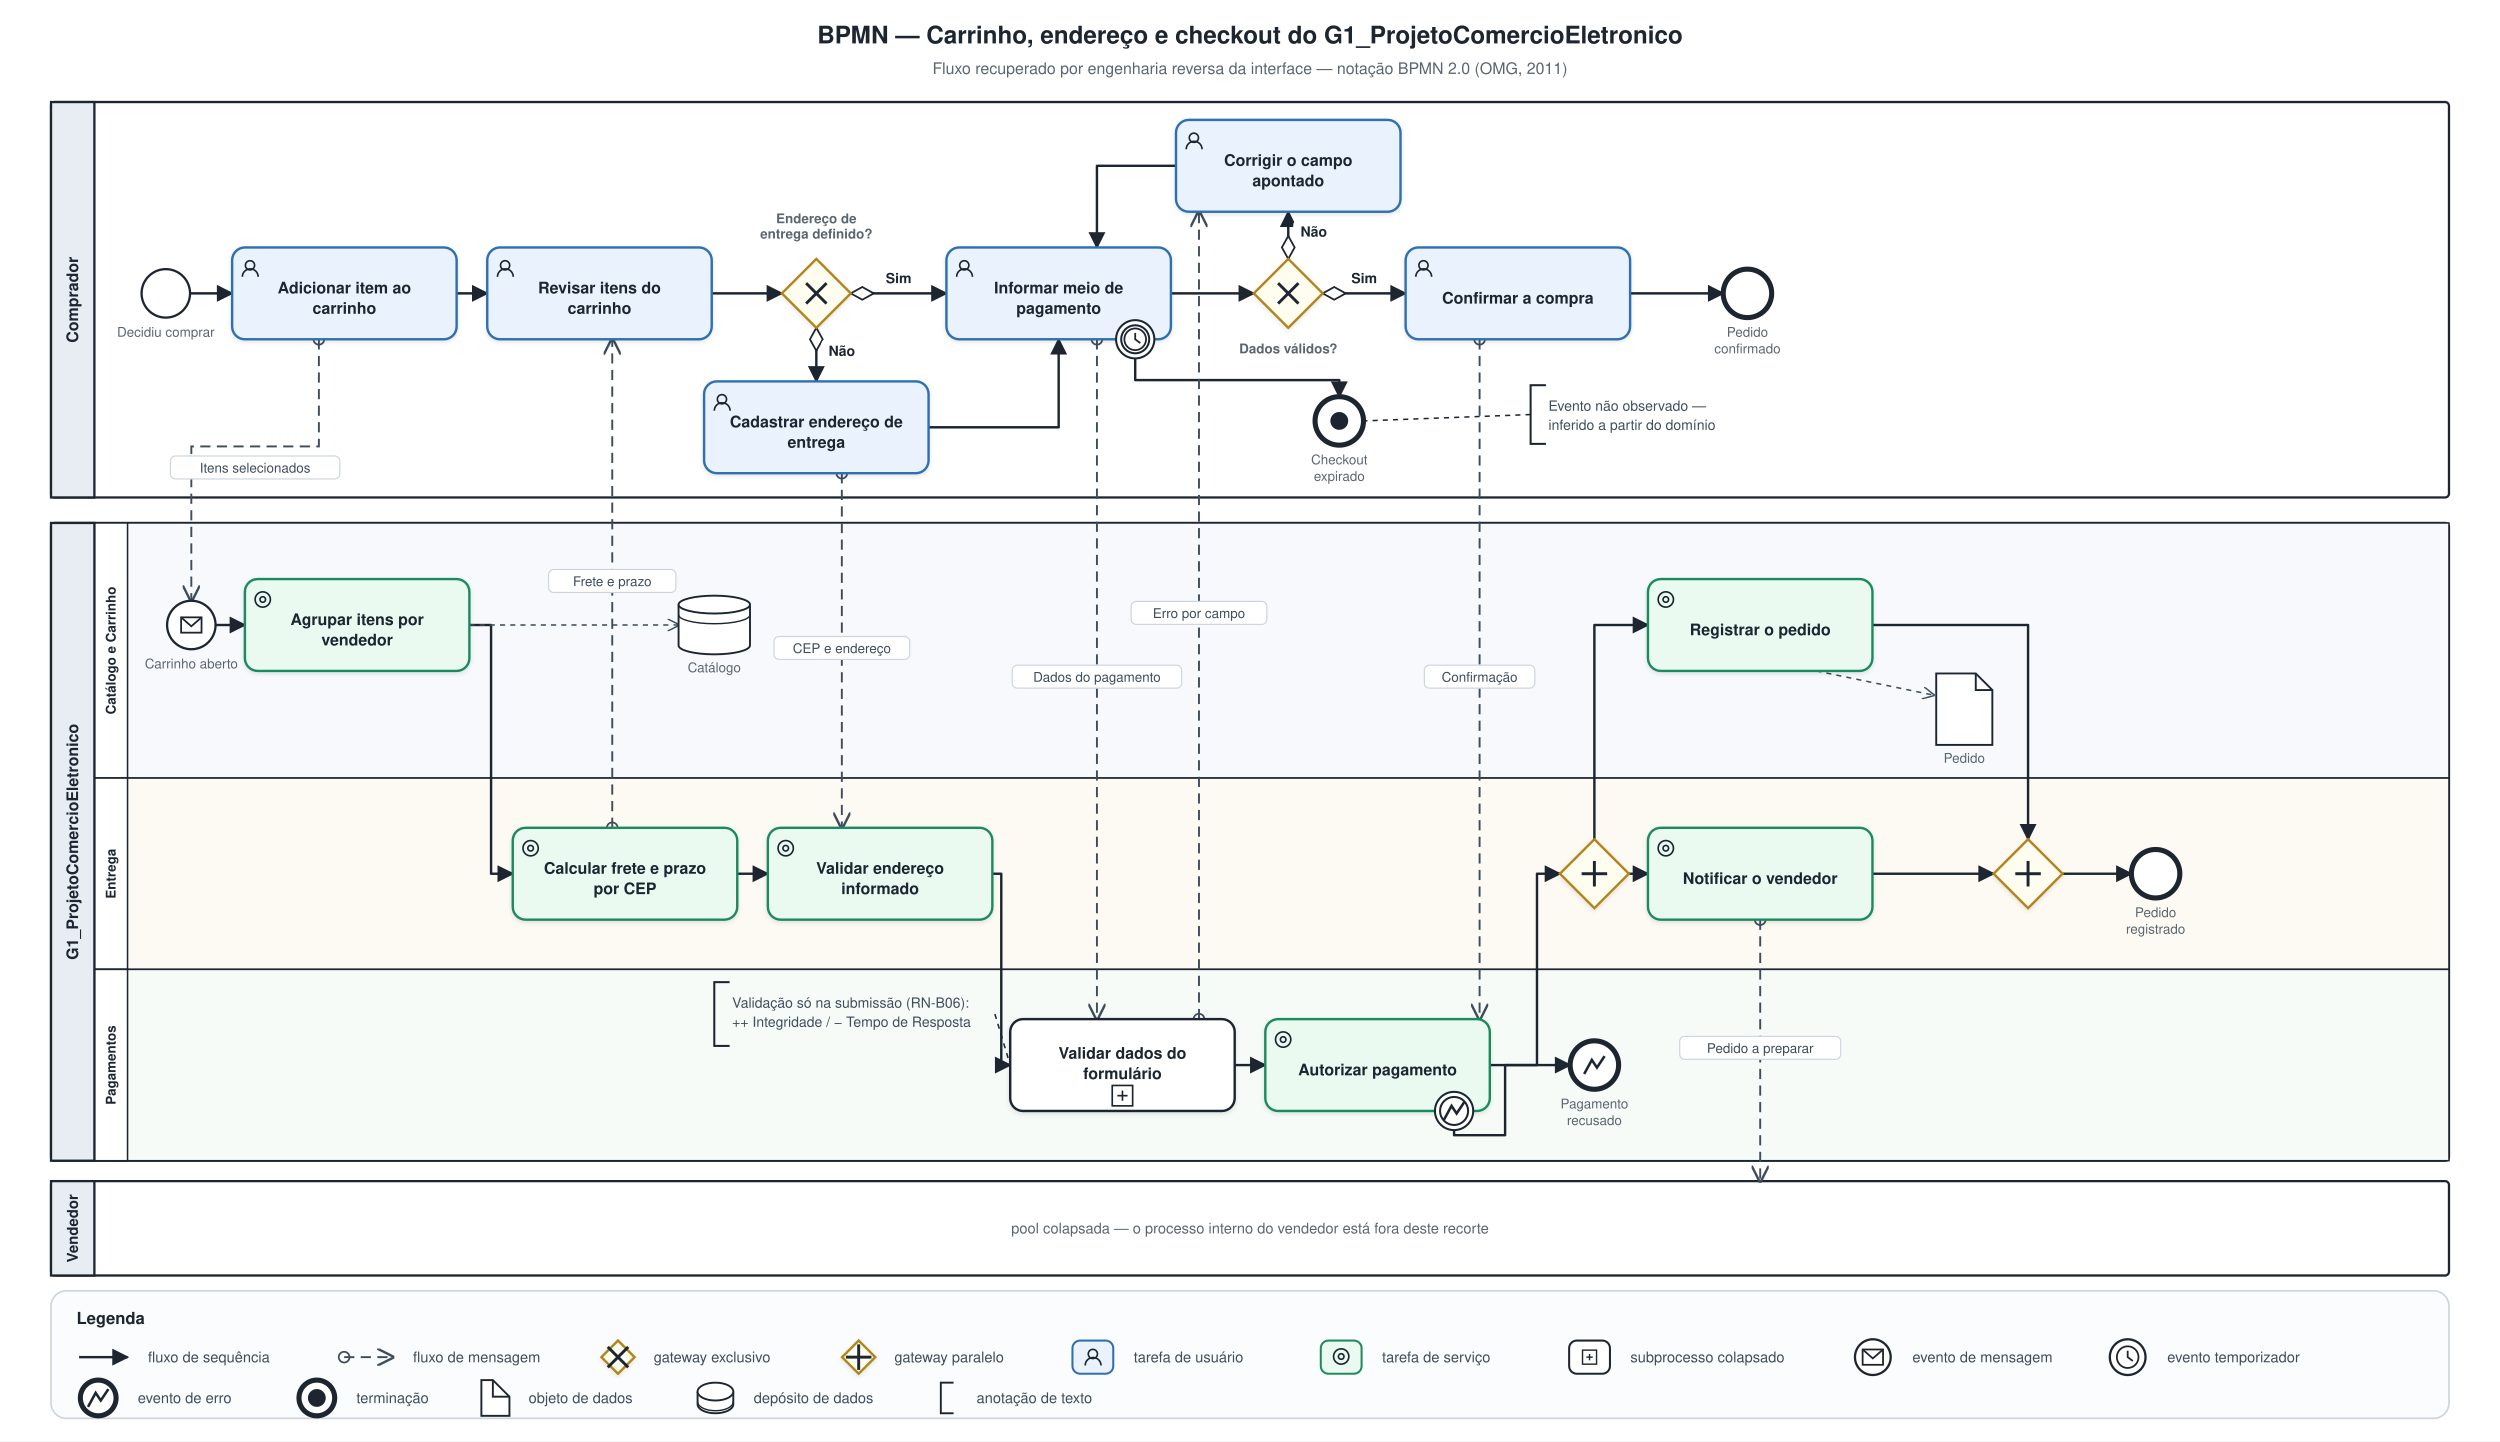
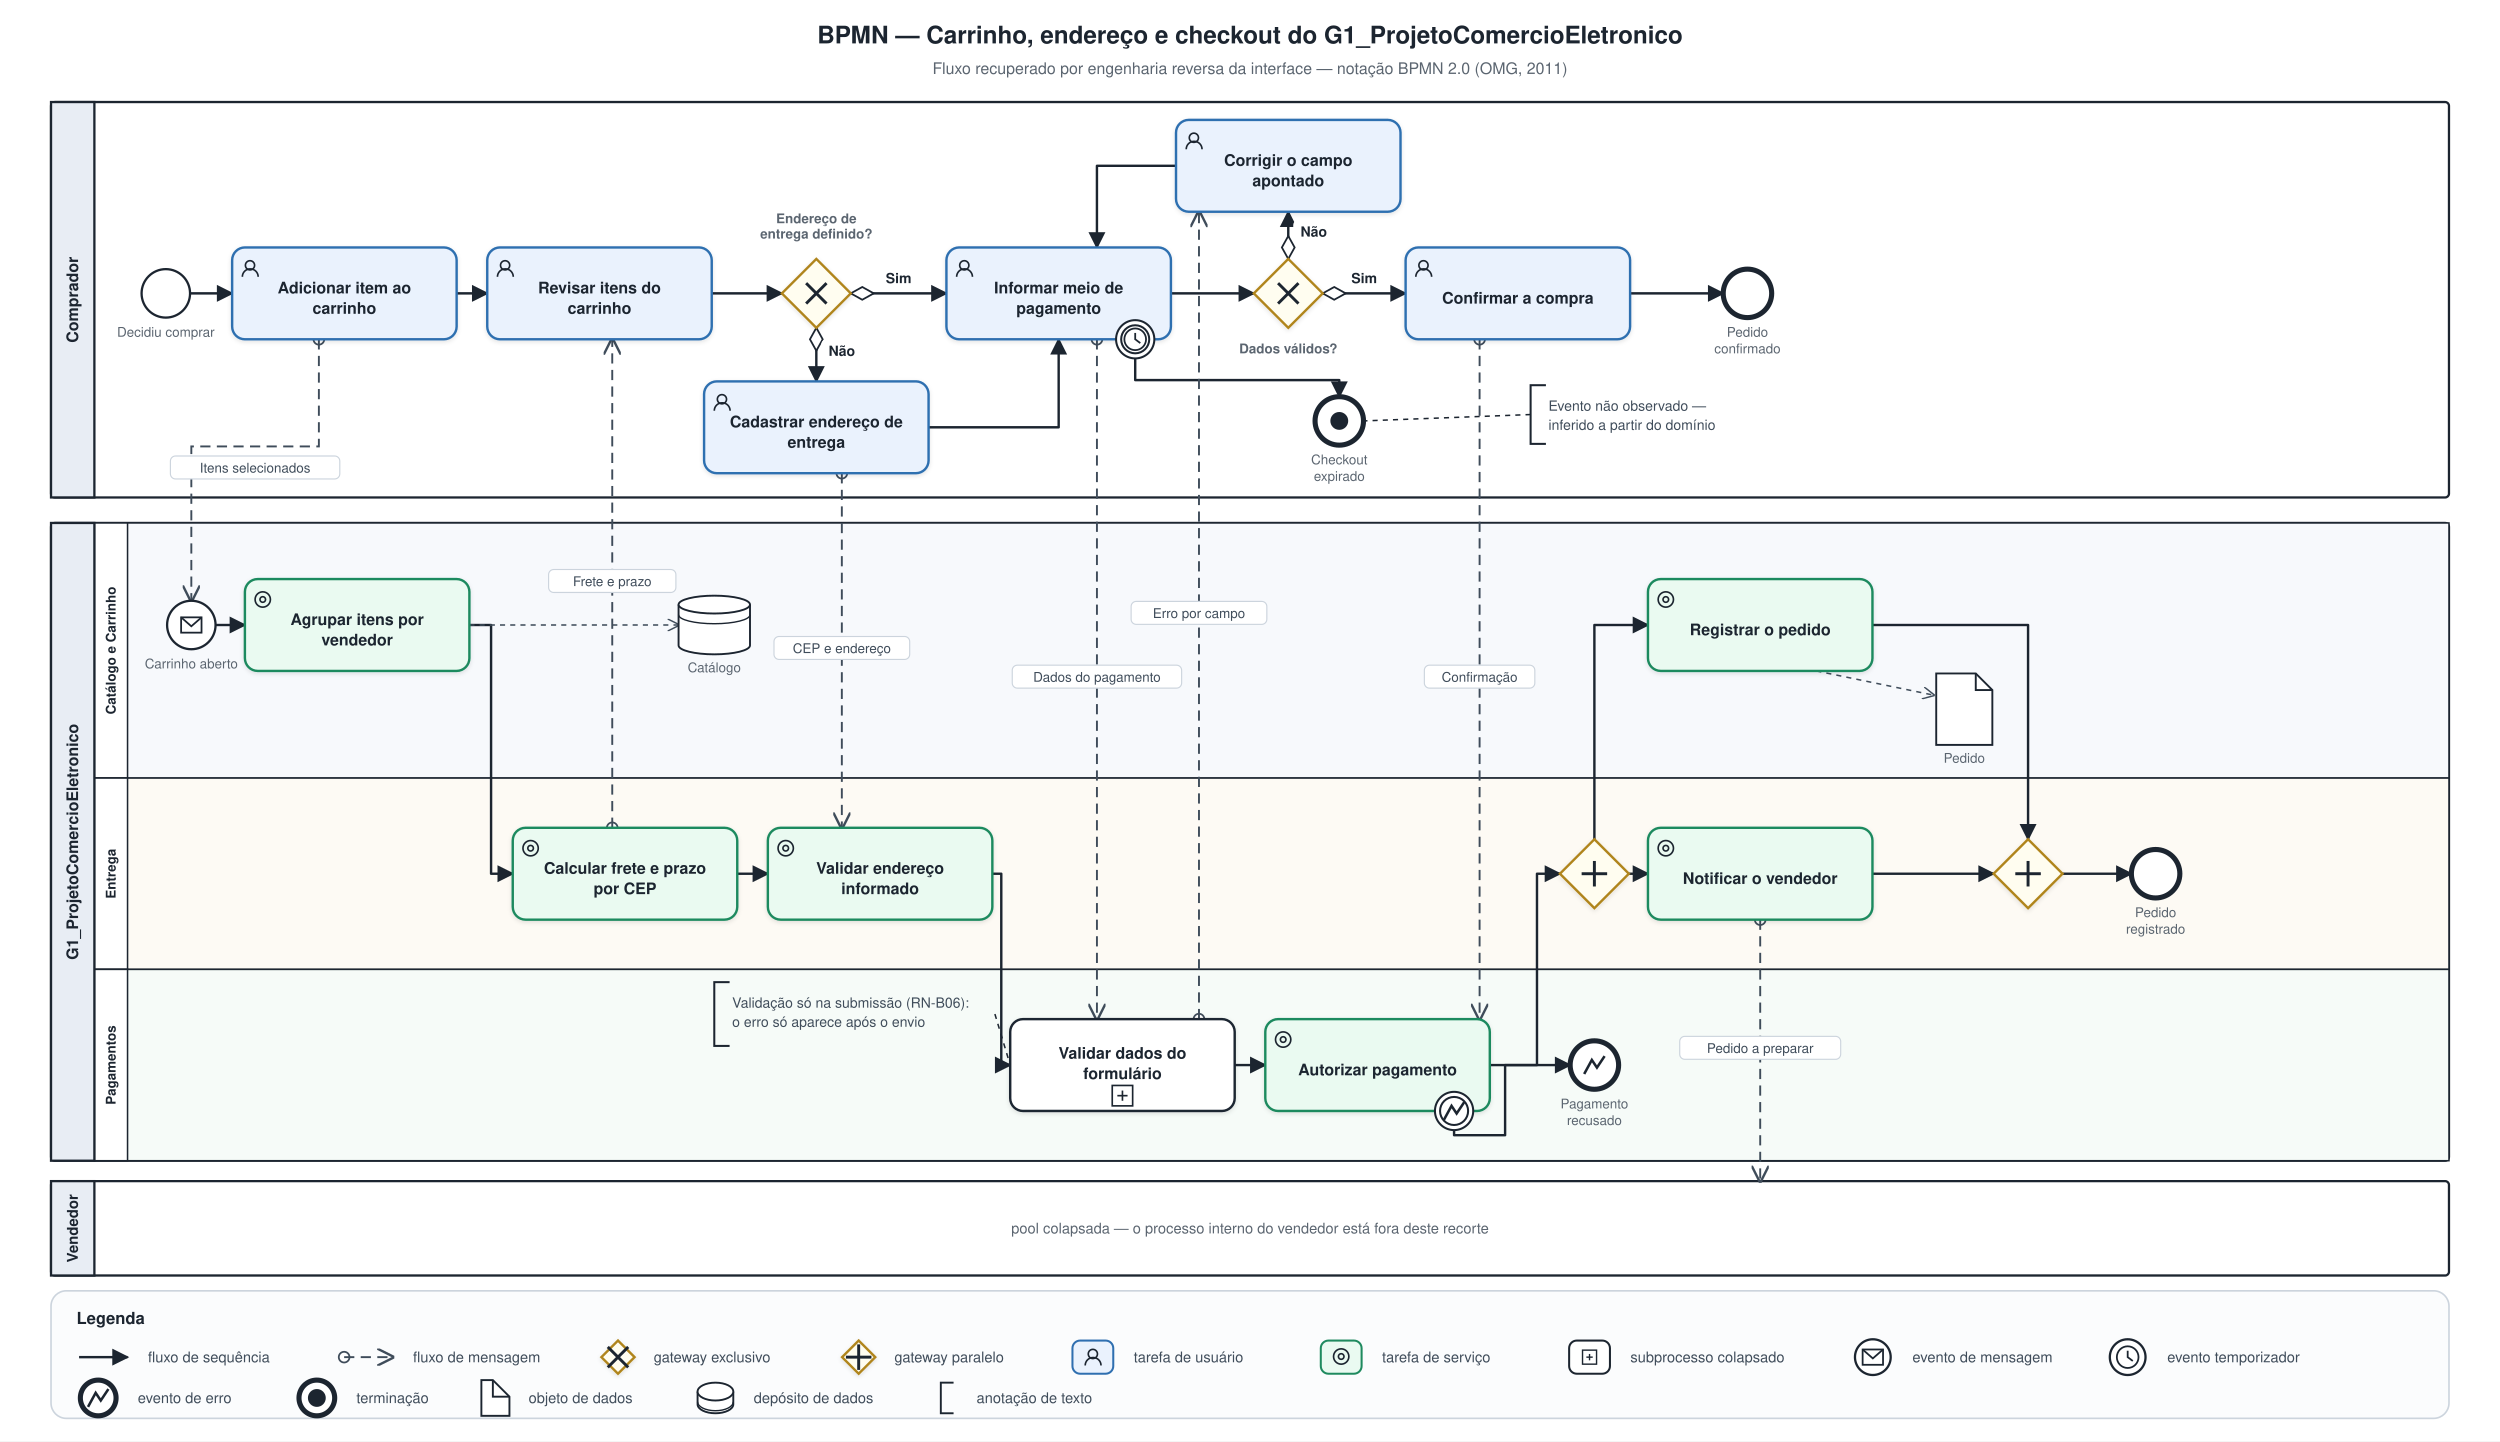
<svg xmlns="http://www.w3.org/2000/svg" viewBox="0 0 1960 1130" width="1960" height="1130" role="img" aria-label="BPMN — Carrinho, endereço e checkout do G1_ProjetoComercioEletronico">
  <defs>
    <marker id="seqA" viewBox="0 0 10 10" refX="9" refY="5" markerWidth="7" markerHeight="7" orient="auto-start-reverse">
      <path d="M 0 0 L 10 5 L 0 10 z" fill="#1c2530" />
    </marker>
    <marker id="msgA" viewBox="0 0 10 10" refX="9" refY="5" markerWidth="9" markerHeight="9" orient="auto-start-reverse">
      <path d="M 0 0 L 10 5 L 0 10" fill="none" stroke="#3f4c5a" stroke-width="1.4" />
    </marker>
    <marker id="assocA" viewBox="0 0 10 10" refX="9" refY="5" markerWidth="8" markerHeight="8" orient="auto-start-reverse">
      <path d="M 0 0 L 10 5 L 0 10" fill="none" stroke="#3f4c5a" stroke-width="1.2" />
    </marker>
    <filter id="soft" x="-15%" y="-30%" width="130%" height="160%">
      <feDropShadow dx="0" dy="1.3" stdDeviation="1.8" flood-color="#0d1b2a" flood-opacity="0.11" />
    </filter>
  </defs>
  <rect width="1960" height="1130" fill="#ffffff" />
  <text x="980.0" y="34.0" text-anchor="middle" font-family="Helvetica,Arial,sans-serif" font-size="19" font-weight="700" fill="#1c2530">BPMN — Carrinho, endereço e checkout do G1_ProjetoComercioEletronico</text>
  <text x="980.0" y="58.0" text-anchor="middle" font-family="Helvetica,Arial,sans-serif" font-size="12.5" font-weight="400" fill="#5b6570">Fluxo recuperado por engenharia reversa da interface — notação BPMN 2.0 (OMG, 2011)</text>
  <rect x="40" y="80" width="1880" height="310" fill="#ffffff" stroke="#1c2530" stroke-width="1.8" rx="3" />
  <rect x="40" y="80" width="34" height="310" fill="#e8edf4" stroke="#1c2530" stroke-width="1.8" />
  <text x="57.0" y="239.2" text-anchor="middle" font-family="Helvetica,Arial,sans-serif" font-size="12.5" font-weight="700" fill="#1c2530" transform="rotate(-90 57.0 235.0)">Comprador</text>
  <rect x="40" y="410" width="1880" height="500" fill="#ffffff" stroke="#1c2530" stroke-width="1.8" rx="3" />
  <rect x="74" y="410" width="1846" height="200" fill="#f7f9fc" stroke="#1c2530" stroke-width="1.2" />
  <rect x="74" y="410" width="26" height="200" fill="#ffffff" stroke="#1c2530" stroke-width="1.2" />
  <text x="87.0" y="513.6" text-anchor="middle" font-family="Helvetica,Arial,sans-serif" font-size="10.5" font-weight="600" fill="#1c2530" transform="rotate(-90 87.0 510.0)">Catálogo e Carrinho</text>
  <rect x="74" y="610" width="1846" height="150" fill="#fdfaf4" stroke="#1c2530" stroke-width="1.2" />
  <rect x="74" y="610" width="26" height="150" fill="#ffffff" stroke="#1c2530" stroke-width="1.2" />
  <text x="87.0" y="688.6" text-anchor="middle" font-family="Helvetica,Arial,sans-serif" font-size="10.5" font-weight="600" fill="#1c2530" transform="rotate(-90 87.0 685.0)">Entrega</text>
  <rect x="74" y="760" width="1846" height="150" fill="#f6fbf8" stroke="#1c2530" stroke-width="1.2" />
  <rect x="74" y="760" width="26" height="150" fill="#ffffff" stroke="#1c2530" stroke-width="1.2" />
  <text x="87.0" y="838.6" text-anchor="middle" font-family="Helvetica,Arial,sans-serif" font-size="10.5" font-weight="600" fill="#1c2530" transform="rotate(-90 87.0 835.0)">Pagamentos</text>
  <rect x="40" y="410" width="34" height="500" fill="#e8edf4" stroke="#1c2530" stroke-width="1.8" />
  <text x="57.0" y="664.2" text-anchor="middle" font-family="Helvetica,Arial,sans-serif" font-size="12.5" font-weight="700" fill="#1c2530" transform="rotate(-90 57.0 660.0)">G1_ProjetoComercioEletronico</text>
  <rect x="40" y="926" width="1880" height="74" fill="#ffffff" stroke="#1c2530" stroke-width="1.8" rx="3" />
  <rect x="40" y="926" width="34" height="74" fill="#e8edf4" stroke="#1c2530" stroke-width="1.8" />
  <text x="57.0" y="967.0" text-anchor="middle" font-family="Helvetica,Arial,sans-serif" font-size="11.7" font-weight="700" fill="#1c2530" transform="rotate(-90 57.0 963.0)">Vendedor</text>
  <text x="980.0" y="967.0" text-anchor="middle" font-family="Helvetica,Arial,sans-serif" font-size="11.5" font-weight="400" fill="#5b6570">pool colapsada — o processo interno do vendedor está fora deste recorte</text>
  <path d="M 149.0,230.0 L 182.0,230.0" fill="none" stroke="#1c2530" stroke-width="1.9" stroke-linejoin="round" marker-end="url(#seqA)" />
  <path d="M 358.0,230.0 L 382.0,230.0" fill="none" stroke="#1c2530" stroke-width="1.9" stroke-linejoin="round" marker-end="url(#seqA)" />
  <path d="M 558.0,230.0 L 613.0,230.0" fill="none" stroke="#1c2530" stroke-width="1.9" stroke-linejoin="round" marker-end="url(#seqA)" />
  <path d="M 640.0,257.0 L 640.0,299.0" fill="none" stroke="#1c2530" stroke-width="1.9" stroke-linejoin="round" marker-end="url(#seqA)" />
  <polygon points="640.0,257.0 645.0,266.0 640.0,275.0 635.0,266.0" fill="#ffffff" stroke="#1c2530" stroke-width="1.4" />
  <rect x="643.9" y="266.0" width="32.2" height="17" rx="4" fill="#ffffff" />
  <text x="660.0" y="279.0" text-anchor="middle" font-family="Helvetica,Arial,sans-serif" font-size="11" font-weight="700" fill="#1c2530">Não</text>
  <path d="M 728.0,335.0 L 830.0,335.0 L 830.0,266.0" fill="none" stroke="#1c2530" stroke-width="1.9" stroke-linejoin="round" marker-end="url(#seqA)" />
  <path d="M 667.0,230.0 L 742.0,230.0" fill="none" stroke="#1c2530" stroke-width="1.9" stroke-linejoin="round" marker-end="url(#seqA)" />
  <polygon points="667.0,230.0 676.0,225.0 685.0,230.0 676.0,235.0" fill="#ffffff" stroke="#1c2530" stroke-width="1.4" />
  <rect x="688.4" y="209.0" width="32.2" height="17" rx="4" fill="#ffffff" />
  <text x="704.5" y="222.0" text-anchor="middle" font-family="Helvetica,Arial,sans-serif" font-size="11" font-weight="700" fill="#1c2530">Sim</text>
  <path d="M 918.0,230.0 L 983.0,230.0" fill="none" stroke="#1c2530" stroke-width="1.9" stroke-linejoin="round" marker-end="url(#seqA)" />
  <path d="M 1010.0,203.0 L 1010.0,166.0" fill="none" stroke="#1c2530" stroke-width="1.9" stroke-linejoin="round" marker-end="url(#seqA)" />
  <polygon points="1010.0,203.0 1005.0,194.0 1010.0,185.0 1015.0,194.0" fill="#ffffff" stroke="#1c2530" stroke-width="1.4" />
  <rect x="1013.9" y="172.5" width="32.2" height="17" rx="4" fill="#ffffff" />
  <text x="1030.0" y="185.5" text-anchor="middle" font-family="Helvetica,Arial,sans-serif" font-size="11" font-weight="700" fill="#1c2530">Não</text>
  <path d="M 922.0,130.0 L 860.0,130.0 L 860.0,194.0" fill="none" stroke="#1c2530" stroke-width="1.9" stroke-linejoin="round" marker-end="url(#seqA)" />
  <path d="M 1037.0,230.0 L 1102.0,230.0" fill="none" stroke="#1c2530" stroke-width="1.9" stroke-linejoin="round" marker-end="url(#seqA)" />
  <polygon points="1037.0,230.0 1046.0,225.0 1055.0,230.0 1046.0,235.0" fill="#ffffff" stroke="#1c2530" stroke-width="1.4" />
  <rect x="1053.4" y="209.0" width="32.2" height="17" rx="4" fill="#ffffff" />
  <text x="1069.5" y="222.0" text-anchor="middle" font-family="Helvetica,Arial,sans-serif" font-size="11" font-weight="700" fill="#1c2530">Sim</text>
  <path d="M 1278.0,230.0 L 1351.0,230.0" fill="none" stroke="#1c2530" stroke-width="1.9" stroke-linejoin="round" marker-end="url(#seqA)" />
  <path d="M 890.0,266.0 L 890.0,298.0 L 1050.0,298.0 L 1050.0,311.0" fill="none" stroke="#1c2530" stroke-width="1.9" stroke-linejoin="round" marker-end="url(#seqA)" />
  <path d="M 169.0,490.0 L 192.0,490.0" fill="none" stroke="#1c2530" stroke-width="1.9" stroke-linejoin="round" marker-end="url(#seqA)" />
  <path d="M 368.0,490.0 L 385.0,490.0 L 385.0,685.0 L 402.0,685.0" fill="none" stroke="#1c2530" stroke-width="1.9" stroke-linejoin="round" marker-end="url(#seqA)" />
  <path d="M 578.0,685.0 L 602.0,685.0" fill="none" stroke="#1c2530" stroke-width="1.9" stroke-linejoin="round" marker-end="url(#seqA)" />
  <path d="M 778.0,685.0 L 785.0,685.0 L 785.0,835.0 L 792.0,835.0" fill="none" stroke="#1c2530" stroke-width="1.9" stroke-linejoin="round" marker-end="url(#seqA)" />
  <path d="M 968.0,835.0 L 992.0,835.0" fill="none" stroke="#1c2530" stroke-width="1.9" stroke-linejoin="round" marker-end="url(#seqA)" />
  <path d="M 1168.0,835.0 L 1205.0,835.0 L 1205.0,685.0 L 1223.0,685.0" fill="none" stroke="#1c2530" stroke-width="1.9" stroke-linejoin="round" marker-end="url(#seqA)" />
  <path d="M 1250.0,658.0 L 1250.0,490.0 L 1292.0,490.0" fill="none" stroke="#1c2530" stroke-width="1.9" stroke-linejoin="round" marker-end="url(#seqA)" />
  <path d="M 1277.0,685.0 L 1292.0,685.0" fill="none" stroke="#1c2530" stroke-width="1.9" stroke-linejoin="round" marker-end="url(#seqA)" />
  <path d="M 1468.0,490.0 L 1590.0,490.0 L 1590.0,658.0" fill="none" stroke="#1c2530" stroke-width="1.9" stroke-linejoin="round" marker-end="url(#seqA)" />
  <path d="M 1468.0,685.0 L 1563.0,685.0" fill="none" stroke="#1c2530" stroke-width="1.9" stroke-linejoin="round" marker-end="url(#seqA)" />
  <path d="M 1617.0,685.0 L 1671.0,685.0" fill="none" stroke="#1c2530" stroke-width="1.9" stroke-linejoin="round" marker-end="url(#seqA)" />
  <path d="M 1140.0,871.0 L 1140.0,890.0 L 1180.0,890.0 L 1180.0,835.0 L 1231.0,835.0" fill="none" stroke="#1c2530" stroke-width="1.9" stroke-linejoin="round" marker-end="url(#seqA)" />
  <circle cx="250.0" cy="266.0" r="4.2" fill="#ffffff" stroke="#3f4c5a" stroke-width="1.4" />
  <path d="M 250.0,266.0 L 250.0,350.0 L 150.0,350.0 L 150.0,471.0" fill="none" stroke="#3f4c5a" stroke-width="1.5" stroke-dasharray="8 5" marker-end="url(#msgA)" />
  <rect x="133.6" y="357.5" width="132.8" height="18" rx="4" fill="#ffffff" stroke="#ccd4dd" stroke-width="0.9" />
  <text x="200.0" y="370.5" text-anchor="middle" font-family="Helvetica,Arial,sans-serif" font-size="10.5" font-weight="400" fill="#3f4c5a">Itens selecionados</text>
  <circle cx="480.0" cy="649.0" r="4.2" fill="#ffffff" stroke="#3f4c5a" stroke-width="1.4" />
  <path d="M 480.0,649.0 L 480.0,266.0" fill="none" stroke="#3f4c5a" stroke-width="1.5" stroke-dasharray="8 5" marker-end="url(#msgA)" />
  <rect x="430.1" y="446.5" width="99.8" height="18" rx="4" fill="#ffffff" stroke="#ccd4dd" stroke-width="0.9" />
  <text x="480.0" y="459.5" text-anchor="middle" font-family="Helvetica,Arial,sans-serif" font-size="10.5" font-weight="400" fill="#3f4c5a">Frete e prazo</text>
  <circle cx="660.0" cy="371.0" r="4.2" fill="#ffffff" stroke="#3f4c5a" stroke-width="1.4" />
  <path d="M 660.0,371.0 L 660.0,649.0" fill="none" stroke="#3f4c5a" stroke-width="1.5" stroke-dasharray="8 5" marker-end="url(#msgA)" />
  <rect x="606.8" y="499.0" width="106.4" height="18" rx="4" fill="#ffffff" stroke="#ccd4dd" stroke-width="0.9" />
  <text x="660.0" y="512.0" text-anchor="middle" font-family="Helvetica,Arial,sans-serif" font-size="10.5" font-weight="400" fill="#3f4c5a">CEP e endereço</text>
  <circle cx="860.0" cy="266.0" r="4.2" fill="#ffffff" stroke="#3f4c5a" stroke-width="1.4" />
  <path d="M 860.0,266.0 L 860.0,799.0" fill="none" stroke="#3f4c5a" stroke-width="1.5" stroke-dasharray="8 5" marker-end="url(#msgA)" />
  <rect x="793.6" y="521.5" width="132.8" height="18" rx="4" fill="#ffffff" stroke="#ccd4dd" stroke-width="0.9" />
  <text x="860.0" y="534.5" text-anchor="middle" font-family="Helvetica,Arial,sans-serif" font-size="10.5" font-weight="400" fill="#3f4c5a">Dados do pagamento</text>
  <circle cx="940.0" cy="799.0" r="4.2" fill="#ffffff" stroke="#3f4c5a" stroke-width="1.4" />
  <path d="M 940.0,799.0 L 940.0,166.0" fill="none" stroke="#3f4c5a" stroke-width="1.5" stroke-dasharray="8 5" marker-end="url(#msgA)" />
  <rect x="886.8" y="471.5" width="106.4" height="18" rx="4" fill="#ffffff" stroke="#ccd4dd" stroke-width="0.9" />
  <text x="940.0" y="484.5" text-anchor="middle" font-family="Helvetica,Arial,sans-serif" font-size="10.5" font-weight="400" fill="#3f4c5a">Erro por campo</text>
  <circle cx="1160.0" cy="266.0" r="4.2" fill="#ffffff" stroke="#3f4c5a" stroke-width="1.4" />
  <path d="M 1160.0,266.0 L 1160.0,799.0" fill="none" stroke="#3f4c5a" stroke-width="1.5" stroke-dasharray="8 5" marker-end="url(#msgA)" />
  <rect x="1116.7" y="521.5" width="86.6" height="18" rx="4" fill="#ffffff" stroke="#ccd4dd" stroke-width="0.9" />
  <text x="1160.0" y="534.5" text-anchor="middle" font-family="Helvetica,Arial,sans-serif" font-size="10.5" font-weight="400" fill="#3f4c5a">Confirmação</text>
  <circle cx="1380.0" cy="721.0" r="4.2" fill="#ffffff" stroke="#3f4c5a" stroke-width="1.4" />
  <path d="M 1380.0,721.0 L 1380.0,926.0" fill="none" stroke="#3f4c5a" stroke-width="1.5" stroke-dasharray="8 5" marker-end="url(#msgA)" />
  <rect x="1316.9" y="812.5" width="126.2" height="18" rx="4" fill="#ffffff" stroke="#ccd4dd" stroke-width="0.9" />
  <text x="1380.0" y="825.5" text-anchor="middle" font-family="Helvetica,Arial,sans-serif" font-size="10.5" font-weight="400" fill="#3f4c5a">Pedido a preparar</text>
  <path d="M 368.0,490.0 L 532.0,490.0" fill="none" stroke="#3f4c5a" stroke-width="1.2" stroke-dasharray="4 4" marker-end="url(#assocA)" />
  <path d="M 1424.0,526.0 L 1516.0,545.0" fill="none" stroke="#3f4c5a" stroke-width="1.2" stroke-dasharray="4 4" marker-end="url(#assocA)" />
  <rect x="182.0" y="194.0" width="176" height="72" rx="10" fill="#eaf2fd" stroke="#2f6fb0" stroke-width="1.9" filter="url(#soft)" />
  <circle cx="196.0" cy="208.0" r="3.6" fill="none" stroke="#1c2530" stroke-width="1.3" />
  <path d="M 190.0,217.0 a 6.2,6.2 0 0 1 12.4,0" fill="none" stroke="#1c2530" stroke-width="1.3" />
  <text x="270.0" y="230.0" text-anchor="middle" font-family="Helvetica,Arial,sans-serif" font-size="12.5" font-weight="600" fill="#1c2530">Adicionar item ao</text>
  <text x="270.0" y="246.0" text-anchor="middle" font-family="Helvetica,Arial,sans-serif" font-size="12.5" font-weight="600" fill="#1c2530">carrinho</text>
  <rect x="382.0" y="194.0" width="176" height="72" rx="10" fill="#eaf2fd" stroke="#2f6fb0" stroke-width="1.9" filter="url(#soft)" />
  <circle cx="396.0" cy="208.0" r="3.6" fill="none" stroke="#1c2530" stroke-width="1.3" />
  <path d="M 390.0,217.0 a 6.2,6.2 0 0 1 12.4,0" fill="none" stroke="#1c2530" stroke-width="1.3" />
  <text x="470.0" y="230.0" text-anchor="middle" font-family="Helvetica,Arial,sans-serif" font-size="12.5" font-weight="600" fill="#1c2530">Revisar itens do</text>
  <text x="470.0" y="246.0" text-anchor="middle" font-family="Helvetica,Arial,sans-serif" font-size="12.5" font-weight="600" fill="#1c2530">carrinho</text>
  <rect x="552.0" y="299.0" width="176" height="72" rx="10" fill="#eaf2fd" stroke="#2f6fb0" stroke-width="1.9" filter="url(#soft)" />
  <circle cx="566.0" cy="313.0" r="3.6" fill="none" stroke="#1c2530" stroke-width="1.3" />
  <path d="M 560.0,322.0 a 6.2,6.2 0 0 1 12.4,0" fill="none" stroke="#1c2530" stroke-width="1.3" />
  <text x="640.0" y="335.0" text-anchor="middle" font-family="Helvetica,Arial,sans-serif" font-size="12.5" font-weight="600" fill="#1c2530">Cadastrar endereço de</text>
  <text x="640.0" y="351.0" text-anchor="middle" font-family="Helvetica,Arial,sans-serif" font-size="12.5" font-weight="600" fill="#1c2530">entrega</text>
  <rect x="742.0" y="194.0" width="176" height="72" rx="10" fill="#eaf2fd" stroke="#2f6fb0" stroke-width="1.9" filter="url(#soft)" />
  <circle cx="756.0" cy="208.0" r="3.6" fill="none" stroke="#1c2530" stroke-width="1.3" />
  <path d="M 750.0,217.0 a 6.2,6.2 0 0 1 12.4,0" fill="none" stroke="#1c2530" stroke-width="1.3" />
  <text x="830.0" y="230.0" text-anchor="middle" font-family="Helvetica,Arial,sans-serif" font-size="12.5" font-weight="600" fill="#1c2530">Informar meio de</text>
  <text x="830.0" y="246.0" text-anchor="middle" font-family="Helvetica,Arial,sans-serif" font-size="12.5" font-weight="600" fill="#1c2530">pagamento</text>
  <rect x="922.0" y="94.0" width="176" height="72" rx="10" fill="#eaf2fd" stroke="#2f6fb0" stroke-width="1.9" filter="url(#soft)" />
  <circle cx="936.0" cy="108.0" r="3.6" fill="none" stroke="#1c2530" stroke-width="1.3" />
  <path d="M 930.0,117.0 a 6.2,6.2 0 0 1 12.4,0" fill="none" stroke="#1c2530" stroke-width="1.3" />
  <text x="1010.0" y="130.0" text-anchor="middle" font-family="Helvetica,Arial,sans-serif" font-size="12.5" font-weight="600" fill="#1c2530">Corrigir o campo</text>
  <text x="1010.0" y="146.0" text-anchor="middle" font-family="Helvetica,Arial,sans-serif" font-size="12.5" font-weight="600" fill="#1c2530">apontado</text>
  <rect x="1102.0" y="194.0" width="176" height="72" rx="10" fill="#eaf2fd" stroke="#2f6fb0" stroke-width="1.9" filter="url(#soft)" />
  <circle cx="1116.0" cy="208.0" r="3.6" fill="none" stroke="#1c2530" stroke-width="1.3" />
  <path d="M 1110.0,217.0 a 6.2,6.2 0 0 1 12.4,0" fill="none" stroke="#1c2530" stroke-width="1.3" />
  <text x="1190.0" y="238.0" text-anchor="middle" font-family="Helvetica,Arial,sans-serif" font-size="12.5" font-weight="600" fill="#1c2530">Confirmar a compra</text>
  <rect x="192.0" y="454.0" width="176" height="72" rx="10" fill="#eafaf1" stroke="#1f8a5f" stroke-width="1.9" filter="url(#soft)" />
  <circle cx="206.0" cy="470.0" r="6" fill="none" stroke="#1c2530" stroke-width="1.3" />
  <circle cx="206.0" cy="470.0" r="2.2" fill="none" stroke="#1c2530" stroke-width="1.3" />
  <text x="280.0" y="490.0" text-anchor="middle" font-family="Helvetica,Arial,sans-serif" font-size="12.5" font-weight="600" fill="#1c2530">Agrupar itens por</text>
  <text x="280.0" y="506.0" text-anchor="middle" font-family="Helvetica,Arial,sans-serif" font-size="12.5" font-weight="600" fill="#1c2530">vendedor</text>
  <rect x="402.0" y="649.0" width="176" height="72" rx="10" fill="#eafaf1" stroke="#1f8a5f" stroke-width="1.9" filter="url(#soft)" />
  <circle cx="416.0" cy="665.0" r="6" fill="none" stroke="#1c2530" stroke-width="1.3" />
  <circle cx="416.0" cy="665.0" r="2.2" fill="none" stroke="#1c2530" stroke-width="1.3" />
  <text x="490.0" y="685.0" text-anchor="middle" font-family="Helvetica,Arial,sans-serif" font-size="12.5" font-weight="600" fill="#1c2530">Calcular frete e prazo</text>
  <text x="490.0" y="701.0" text-anchor="middle" font-family="Helvetica,Arial,sans-serif" font-size="12.5" font-weight="600" fill="#1c2530">por CEP</text>
  <rect x="602.0" y="649.0" width="176" height="72" rx="10" fill="#eafaf1" stroke="#1f8a5f" stroke-width="1.9" filter="url(#soft)" />
  <circle cx="616.0" cy="665.0" r="6" fill="none" stroke="#1c2530" stroke-width="1.3" />
  <circle cx="616.0" cy="665.0" r="2.2" fill="none" stroke="#1c2530" stroke-width="1.3" />
  <text x="690.0" y="685.0" text-anchor="middle" font-family="Helvetica,Arial,sans-serif" font-size="12.5" font-weight="600" fill="#1c2530">Validar endereço</text>
  <text x="690.0" y="701.0" text-anchor="middle" font-family="Helvetica,Arial,sans-serif" font-size="12.5" font-weight="600" fill="#1c2530">informado</text>
  <rect x="792.0" y="799.0" width="176" height="72" rx="10" fill="#ffffff" stroke="#1c2530" stroke-width="1.9" filter="url(#soft)" />
  <text x="880.0" y="830.0" text-anchor="middle" font-family="Helvetica,Arial,sans-serif" font-size="12.5" font-weight="600" fill="#1c2530">Validar dados do</text>
  <text x="880.0" y="846.0" text-anchor="middle" font-family="Helvetica,Arial,sans-serif" font-size="12.5" font-weight="600" fill="#1c2530">formulário</text>
  <rect x="872.0" y="851.0" width="16" height="16" fill="#ffffff" stroke="#1c2530" stroke-width="1.3" />
  <path d="M 876.0,859.0 h 8 M 880.0,855.0 v 8" stroke="#1c2530" stroke-width="1.3" />
  <rect x="992.0" y="799.0" width="176" height="72" rx="10" fill="#eafaf1" stroke="#1f8a5f" stroke-width="1.9" filter="url(#soft)" />
  <circle cx="1006.0" cy="815.0" r="6" fill="none" stroke="#1c2530" stroke-width="1.3" />
  <circle cx="1006.0" cy="815.0" r="2.2" fill="none" stroke="#1c2530" stroke-width="1.3" />
  <text x="1080.0" y="843.0" text-anchor="middle" font-family="Helvetica,Arial,sans-serif" font-size="12.5" font-weight="600" fill="#1c2530">Autorizar pagamento</text>
  <rect x="1292.0" y="454.0" width="176" height="72" rx="10" fill="#eafaf1" stroke="#1f8a5f" stroke-width="1.9" filter="url(#soft)" />
  <circle cx="1306.0" cy="470.0" r="6" fill="none" stroke="#1c2530" stroke-width="1.3" />
  <circle cx="1306.0" cy="470.0" r="2.2" fill="none" stroke="#1c2530" stroke-width="1.3" />
  <text x="1380.0" y="498.0" text-anchor="middle" font-family="Helvetica,Arial,sans-serif" font-size="12.5" font-weight="600" fill="#1c2530">Registrar o pedido</text>
  <rect x="1292.0" y="649.0" width="176" height="72" rx="10" fill="#eafaf1" stroke="#1f8a5f" stroke-width="1.9" filter="url(#soft)" />
  <circle cx="1306.0" cy="665.0" r="6" fill="none" stroke="#1c2530" stroke-width="1.3" />
  <circle cx="1306.0" cy="665.0" r="2.2" fill="none" stroke="#1c2530" stroke-width="1.3" />
  <text x="1380.0" y="693.0" text-anchor="middle" font-family="Helvetica,Arial,sans-serif" font-size="12.5" font-weight="600" fill="#1c2530">Notificar o vendedor</text>
  <path d="M 532.0,474.0 V 506.0 A 28.0,7 0 0 0 588.0,506.0 V 474.0" fill="#ffffff" stroke="#1c2530" stroke-width="1.5" />
  <ellipse cx="560" cy="474.0" rx="28.0" ry="7" fill="#ffffff" stroke="#1c2530" stroke-width="1.5" />
  <path d="M 532.0,482.0 A 28.0,7 0 0 0 588.0,482.0" fill="none" stroke="#1c2530" stroke-width="1.1" />
  <text x="560.0" y="527.0" text-anchor="middle" font-family="Helvetica,Arial,sans-serif" font-size="10.5" font-weight="400" fill="#5b6570">Catálogo</text>
  <path d="M 1518.0,528.0 H 1549.0 L 1562.0,541.0 V 584.0 H 1518.0 Z" fill="#ffffff" stroke="#1c2530" stroke-width="1.5" />
  <path d="M 1549.0,528.0 V 541.0 H 1562.0" fill="none" stroke="#1c2530" stroke-width="1.5" />
  <text x="1540.0" y="598.0" text-anchor="middle" font-family="Helvetica,Arial,sans-serif" font-size="10.5" font-weight="400" fill="#5b6570">Pedido</text>
  <polygon points="640,203 667,230 640,257 613,230" fill="#fffdf0" stroke="#b0851c" stroke-width="1.9" filter="url(#soft)" />
  <path d="M 632,222 L 648,238 M 648,222 L 632,238" stroke="#1c2530" stroke-width="2.3" fill="none" />
  <text x="640.0" y="175.0" text-anchor="middle" font-family="Helvetica,Arial,sans-serif" font-size="10.5" font-weight="600" fill="#5b6570">Endereço de</text>
  <text x="640.0" y="187.0" text-anchor="middle" font-family="Helvetica,Arial,sans-serif" font-size="10.5" font-weight="600" fill="#5b6570">entrega definido?</text>
  <polygon points="1010,203 1037,230 1010,257 983,230" fill="#fffdf0" stroke="#b0851c" stroke-width="1.9" filter="url(#soft)" />
  <path d="M 1002,222 L 1018,238 M 1018,222 L 1002,238" stroke="#1c2530" stroke-width="2.3" fill="none" />
  <text x="1010.0" y="277.0" text-anchor="middle" font-family="Helvetica,Arial,sans-serif" font-size="10.5" font-weight="600" fill="#5b6570">Dados válidos?</text>
  <polygon points="1250,658 1277,685 1250,712 1223,685" fill="#fffdf0" stroke="#b0851c" stroke-width="1.9" filter="url(#soft)" />
  <path d="M 1240,685 H 1260 M 1250,675 V 695" stroke="#1c2530" stroke-width="2.3" fill="none" />
  <polygon points="1590,658 1617,685 1590,712 1563,685" fill="#fffdf0" stroke="#b0851c" stroke-width="1.9" filter="url(#soft)" />
  <path d="M 1580,685 H 1600 M 1590,675 V 695" stroke="#1c2530" stroke-width="2.3" fill="none" />
  <circle cx="130.0" cy="230.0" r="19" fill="#ffffff" stroke="#1c2530" stroke-width="1.8" />
  <text x="130.0" y="264.0" text-anchor="middle" font-family="Helvetica,Arial,sans-serif" font-size="10.5" font-weight="400" fill="#5b6570">Decidiu comprar</text>
  <circle cx="1370.0" cy="230.0" r="19" fill="#ffffff" stroke="#1c2530" stroke-width="4" />
  <text x="1370.0" y="264.0" text-anchor="middle" font-family="Helvetica,Arial,sans-serif" font-size="10.5" font-weight="400" fill="#5b6570">Pedido</text>
  <text x="1370.0" y="277.0" text-anchor="middle" font-family="Helvetica,Arial,sans-serif" font-size="10.5" font-weight="400" fill="#5b6570">confirmado</text>
  <circle cx="1050.0" cy="330.0" r="19" fill="#ffffff" stroke="#1c2530" stroke-width="4" />
  <circle cx="1050.0" cy="330.0" r="7" fill="#1c2530" />
  <text x="1050.0" y="364.0" text-anchor="middle" font-family="Helvetica,Arial,sans-serif" font-size="10.5" font-weight="400" fill="#5b6570">Checkout</text>
  <text x="1050.0" y="377.0" text-anchor="middle" font-family="Helvetica,Arial,sans-serif" font-size="10.5" font-weight="400" fill="#5b6570">expirado</text>
  <circle cx="890.0" cy="266.0" r="15" fill="#ffffff" stroke="#1c2530" stroke-width="1.6" />
  <circle cx="890.0" cy="266.0" r="11" fill="none" stroke="#1c2530" stroke-width="1.6" />
  <circle cx="890.0" cy="266.0" r="8.5" fill="#ffffff" stroke="#1c2530" stroke-width="1.4" />
  <path d="M 890.0,261.0 V 266.0 L 894.0,269.0" fill="none" stroke="#1c2530" stroke-width="1.4" />
  <circle cx="150.0" cy="490.0" r="19" fill="#ffffff" stroke="#1c2530" stroke-width="1.8" />
  <rect x="142.0" y="484.0" width="16" height="12" fill="#ffffff" stroke="#1c2530" stroke-width="1.4" />
  <path d="M 142.0,484.0 L 150.0,491.0 L 158.0,484.0" fill="none" stroke="#1c2530" stroke-width="1.4" />
  <text x="150.0" y="524.0" text-anchor="middle" font-family="Helvetica,Arial,sans-serif" font-size="10.5" font-weight="400" fill="#5b6570">Carrinho aberto</text>
  <circle cx="1690.0" cy="685.0" r="19" fill="#ffffff" stroke="#1c2530" stroke-width="4" />
  <text x="1690.0" y="719.0" text-anchor="middle" font-family="Helvetica,Arial,sans-serif" font-size="10.5" font-weight="400" fill="#5b6570">Pedido</text>
  <text x="1690.0" y="732.0" text-anchor="middle" font-family="Helvetica,Arial,sans-serif" font-size="10.5" font-weight="400" fill="#5b6570">registrado</text>
  <circle cx="1250.0" cy="835.0" r="19" fill="#ffffff" stroke="#1c2530" stroke-width="4" />
  <path d="M 1242.0,842.0 L 1248.0,831.0 L 1252.0,837.0 L 1258.0,828.0" fill="none" stroke="#1c2530" stroke-width="2" />
  <text x="1250.0" y="869.0" text-anchor="middle" font-family="Helvetica,Arial,sans-serif" font-size="10.5" font-weight="400" fill="#5b6570">Pagamento</text>
  <text x="1250.0" y="882.0" text-anchor="middle" font-family="Helvetica,Arial,sans-serif" font-size="10.5" font-weight="400" fill="#5b6570">recusado</text>
  <circle cx="1140.0" cy="871.0" r="15" fill="#ffffff" stroke="#1c2530" stroke-width="1.6" />
  <circle cx="1140.0" cy="871.0" r="11" fill="none" stroke="#1c2530" stroke-width="1.6" />
  <path d="M 1132.0,878.0 L 1138.0,867.0 L 1142.0,873.0 L 1148.0,864.0" fill="none" stroke="#1c2530" stroke-width="2" />
  <path d="M 572,770 L 560,770 L 560,820 L 572,820" fill="none" stroke="#1c2530" stroke-width="1.6" />
  <text x="574.0" y="790.0" text-anchor="start" font-family="Helvetica,Arial,sans-serif" font-size="11" font-weight="400" fill="#3f4c5a">Validação só na submissão (RN-B06):</text>
-   <text x="574.0" y="805.0" text-anchor="start" font-family="Helvetica,Arial,sans-serif" font-size="11" font-weight="400" fill="#3f4c5a">++ Integridade / − Tempo de Resposta</text>
+   <text x="574.0" y="805.0" text-anchor="start" font-family="Helvetica,Arial,sans-serif" font-size="11" font-weight="400" fill="#3f4c5a">o erro só aparece após o envio</text>
  <line x1="780" y1="795.0" x2="792" y2="835" stroke="#1c2530" stroke-width="1.2" stroke-dasharray="4 4" />
  <path d="M 1212,302 L 1200,302 L 1200,348 L 1212,348" fill="none" stroke="#1c2530" stroke-width="1.6" />
  <text x="1214.0" y="322.0" text-anchor="start" font-family="Helvetica,Arial,sans-serif" font-size="11" font-weight="400" fill="#3f4c5a">Evento não observado —</text>
  <text x="1214.0" y="337.0" text-anchor="start" font-family="Helvetica,Arial,sans-serif" font-size="11" font-weight="400" fill="#3f4c5a">inferido a partir do domínio</text>
  <line x1="1200" y1="325.0" x2="1069" y2="330" stroke="#1c2530" stroke-width="1.2" stroke-dasharray="4 4" />
  <rect x="40" y="1012" width="1880" height="100" rx="12" fill="#fbfcfd" stroke="#ccd4dd" stroke-width="1.3" />
  <text x="60.0" y="1038.0" text-anchor="start" font-family="Helvetica,Arial,sans-serif" font-size="13" font-weight="700" fill="#1c2530">Legenda</text>
  <line x1="62" y1="1064" x2="100" y2="1064" stroke="#1c2530" stroke-width="1.9" marker-end="url(#seqA)" />
  <text x="116.0" y="1068.0" text-anchor="start" font-family="Helvetica,Arial,sans-serif" font-size="11.5" font-weight="400" fill="#3f4c5a">fluxo de sequência</text>
  <circle cx="269.8" cy="1064" r="4.2" fill="#ffffff" stroke="#3f4c5a" stroke-width="1.4" />
  <line x1="269.8" y1="1064" x2="307.8" y2="1064" stroke="#3f4c5a" stroke-width="1.5" stroke-dasharray="8 5" marker-end="url(#msgA)" />
  <text x="323.8" y="1068.0" text-anchor="start" font-family="Helvetica,Arial,sans-serif" font-size="11.5" font-weight="400" fill="#3f4c5a">fluxo de mensagem</text>
  <polygon points="484.5,1051 497.5,1064 484.5,1077 471.5,1064" fill="#fffdf0" stroke="#b0851c" stroke-width="1.9" filter="url(#soft)" />
  <path d="M 476.5,1056 L 492.5,1072 M 492.5,1056 L 476.5,1072" stroke="#1c2530" stroke-width="2.3" fill="none" />
  <text x="512.5" y="1068.0" text-anchor="start" font-family="Helvetica,Arial,sans-serif" font-size="11.5" font-weight="400" fill="#3f4c5a">gateway exclusivo</text>
  <polygon points="673.2,1051 686.2,1064 673.2,1077 660.2,1064" fill="#fffdf0" stroke="#b0851c" stroke-width="1.9" filter="url(#soft)" />
  <path d="M 663.2,1064 H 683.2 M 673.2,1054 V 1074" stroke="#1c2530" stroke-width="2.3" fill="none" />
  <text x="701.2" y="1068.0" text-anchor="start" font-family="Helvetica,Arial,sans-serif" font-size="11.5" font-weight="400" fill="#3f4c5a">gateway paralelo</text>
  <rect x="840.8" y="1051" width="32" height="26" rx="6" fill="#eaf2fd" stroke="#2f6fb0" stroke-width="1.6" />
  <circle cx="856.8" cy="1061.5" r="3.6" fill="none" stroke="#1c2530" stroke-width="1.3" />
  <path d="M 850.8,1070.5 a 6.2,6.2 0 0 1 12.4,0" fill="none" stroke="#1c2530" stroke-width="1.3" />
  <text x="888.8" y="1068.0" text-anchor="start" font-family="Helvetica,Arial,sans-serif" font-size="11.5" font-weight="400" fill="#3f4c5a">tarefa de usuário</text>
  <rect x="1035.5" y="1051" width="32" height="26" rx="6" fill="#eafaf1" stroke="#1f8a5f" stroke-width="1.6" />
  <circle cx="1051.5" cy="1063.5" r="6" fill="none" stroke="#1c2530" stroke-width="1.3" />
  <circle cx="1051.5" cy="1063.5" r="2.2" fill="none" stroke="#1c2530" stroke-width="1.3" />
  <text x="1083.5" y="1068.0" text-anchor="start" font-family="Helvetica,Arial,sans-serif" font-size="11.5" font-weight="400" fill="#3f4c5a">tarefa de serviço</text>
  <rect x="1230.2" y="1051" width="32" height="26" rx="6" fill="#ffffff" stroke="#1c2530" stroke-width="1.6" />
  <rect x="1240.7" y="1058.5" width="11" height="11" fill="#ffffff" stroke="#1c2530" stroke-width="1.1" />
  <path d="M 1243.7,1064 h 5 M 1246.2,1061.5 v 5" stroke="#1c2530" stroke-width="1.1" />
  <text x="1278.2" y="1068.0" text-anchor="start" font-family="Helvetica,Arial,sans-serif" font-size="11.5" font-weight="400" fill="#3f4c5a">subprocesso colapsado</text>
  <circle cx="1468.3" cy="1064.0" r="14" fill="#ffffff" stroke="#1c2530" stroke-width="1.8" />
  <rect x="1460.3" y="1058.0" width="16" height="12" fill="#ffffff" stroke="#1c2530" stroke-width="1.4" />
  <path d="M 1460.3,1058.0 L 1468.3,1065.0 L 1476.3,1058.0" fill="none" stroke="#1c2530" stroke-width="1.4" />
  <text x="1499.3" y="1068.0" text-anchor="start" font-family="Helvetica,Arial,sans-serif" font-size="11.5" font-weight="400" fill="#3f4c5a">evento de mensagem</text>
  <circle cx="1668.1" cy="1064.0" r="14" fill="#ffffff" stroke="#1c2530" stroke-width="1.8" />
  <circle cx="1668.1" cy="1064.0" r="8.5" fill="#ffffff" stroke="#1c2530" stroke-width="1.4" />
  <path d="M 1668.1,1059.0 V 1064.0 L 1672.1,1067.0" fill="none" stroke="#1c2530" stroke-width="1.4" />
  <text x="1699.1" y="1068.0" text-anchor="start" font-family="Helvetica,Arial,sans-serif" font-size="11.5" font-weight="400" fill="#3f4c5a">evento temporizador</text>
  <circle cx="77.0" cy="1096.0" r="14" fill="#ffffff" stroke="#1c2530" stroke-width="4" />
  <path d="M 69.0,1103.0 L 75.0,1092.0 L 79.0,1098.0 L 85.0,1089.0" fill="none" stroke="#1c2530" stroke-width="2" />
  <text x="108.0" y="1100.0" text-anchor="start" font-family="Helvetica,Arial,sans-serif" font-size="11.5" font-weight="400" fill="#3f4c5a">evento de erro</text>
  <circle cx="248.4" cy="1096.0" r="14" fill="#ffffff" stroke="#1c2530" stroke-width="4" />
  <circle cx="248.4" cy="1096.0" r="7" fill="#1c2530" />
  <text x="279.4" y="1100.0" text-anchor="start" font-family="Helvetica,Arial,sans-serif" font-size="11.5" font-weight="400" fill="#3f4c5a">terminação</text>
  <path d="M 377.4,1082.0 H 386.4 L 399.4,1095.0 V 1110.0 H 377.4 Z" fill="#ffffff" stroke="#1c2530" stroke-width="1.5" />
  <path d="M 386.4,1082.0 V 1095.0 H 399.4" fill="none" stroke="#1c2530" stroke-width="1.5" />
  <text x="414.4" y="1100.0" text-anchor="start" font-family="Helvetica,Arial,sans-serif" font-size="11.5" font-weight="400" fill="#3f4c5a">objeto de dados</text>
  <path d="M 546.9,1091.0 V 1101.0 A 14.0,7 0 0 0 574.9,1101.0 V 1091.0" fill="#ffffff" stroke="#1c2530" stroke-width="1.5" />
  <ellipse cx="560.9" cy="1091.0" rx="14.0" ry="7" fill="#ffffff" stroke="#1c2530" stroke-width="1.5" />
  <path d="M 546.9,1099.0 A 14.0,7 0 0 0 574.9,1099.0" fill="none" stroke="#1c2530" stroke-width="1.1" />
  <text x="590.9" y="1100.0" text-anchor="start" font-family="Helvetica,Arial,sans-serif" font-size="11.5" font-weight="400" fill="#3f4c5a">depósito de dados</text>
  <path d="M 747.6,1084 L 737.6,1084 L 737.6,1108 L 747.6,1108" fill="none" stroke="#1c2530" stroke-width="1.5" />
  <text x="765.6" y="1100.0" text-anchor="start" font-family="Helvetica,Arial,sans-serif" font-size="11.5" font-weight="400" fill="#3f4c5a">anotação de texto</text>
</svg>
